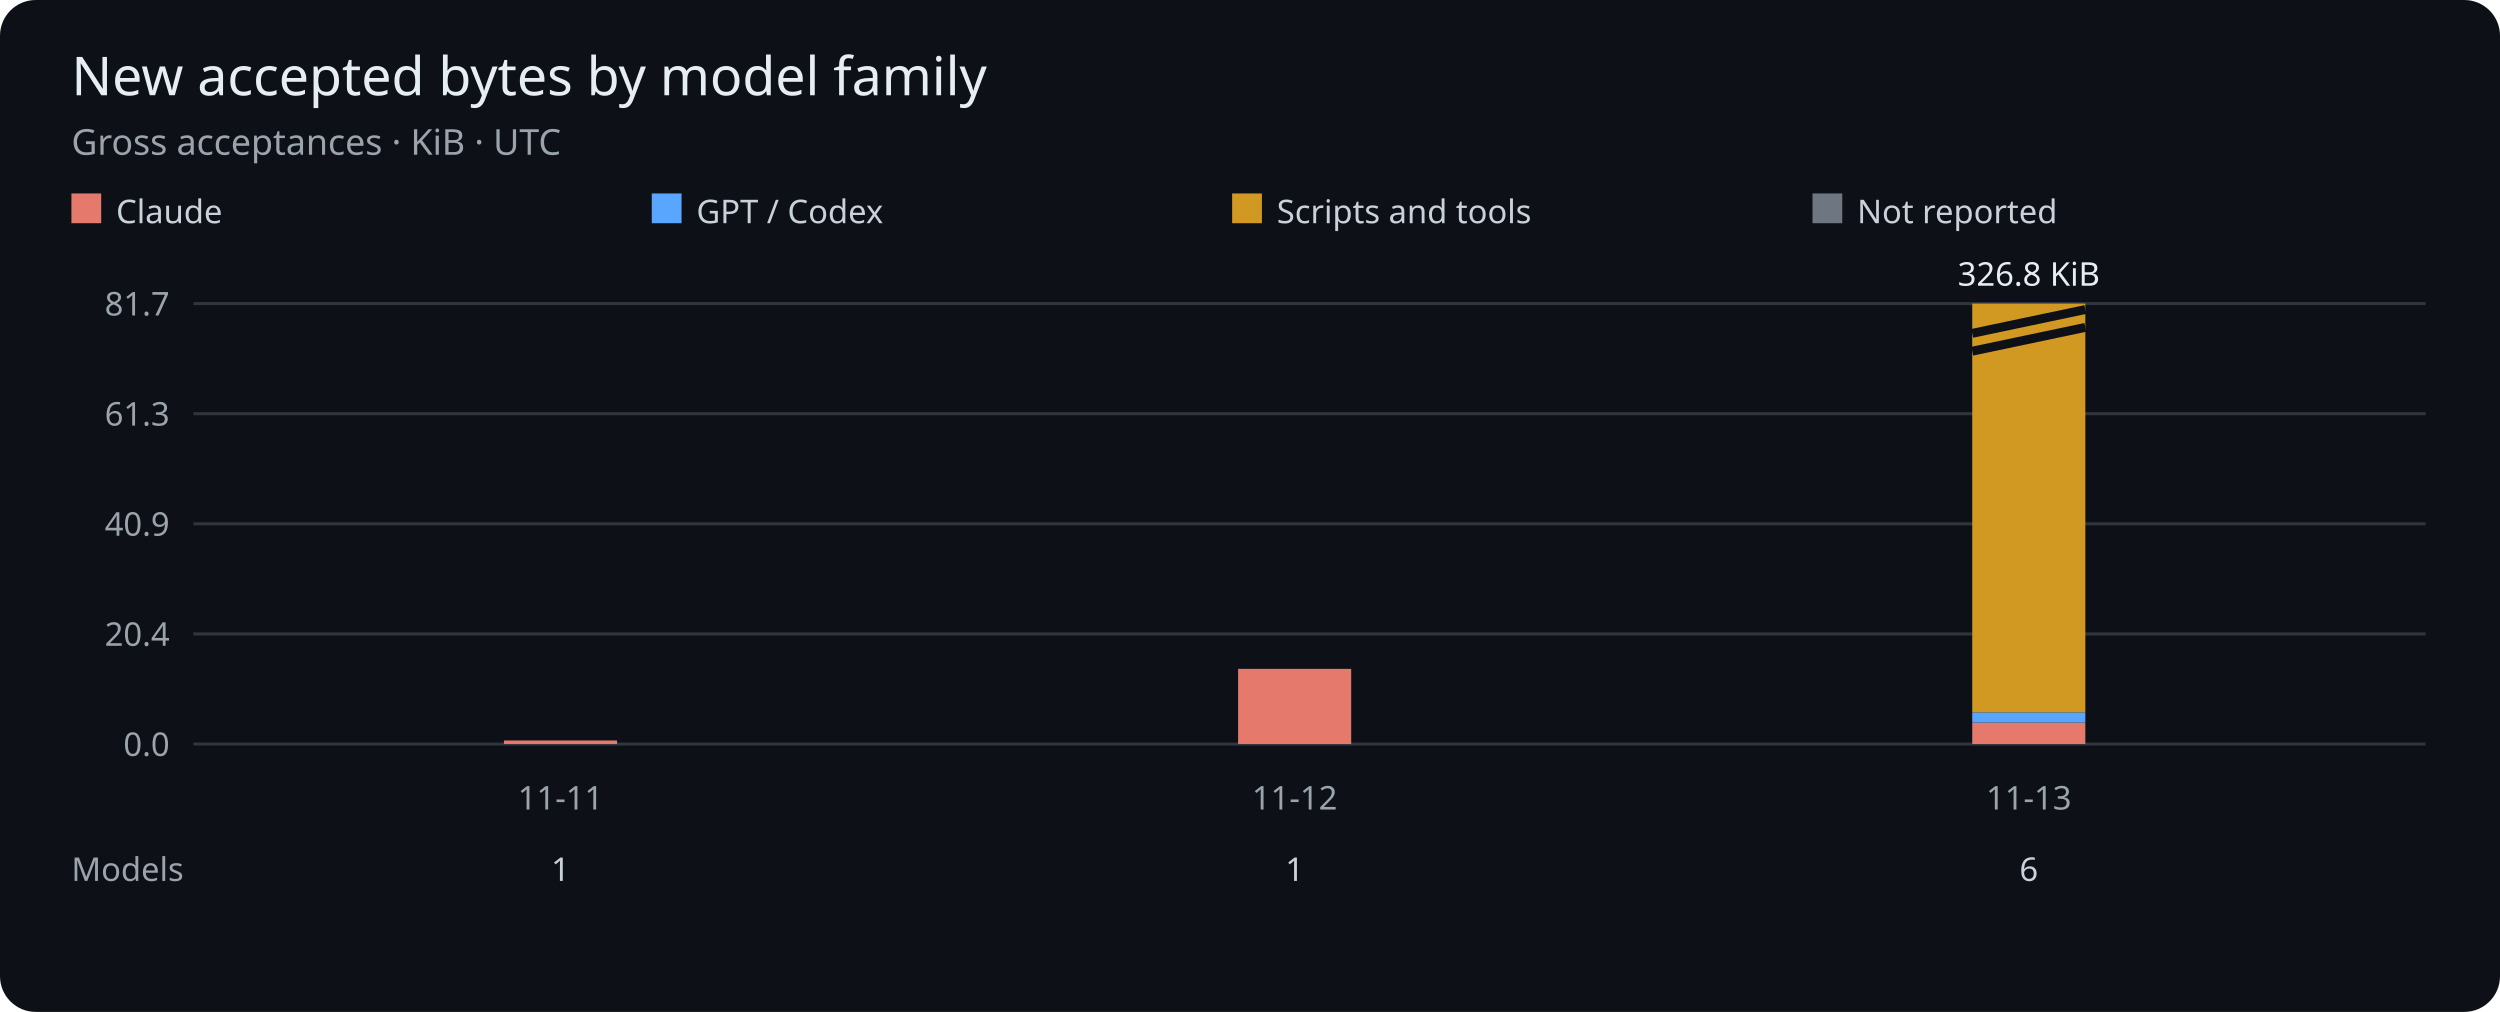
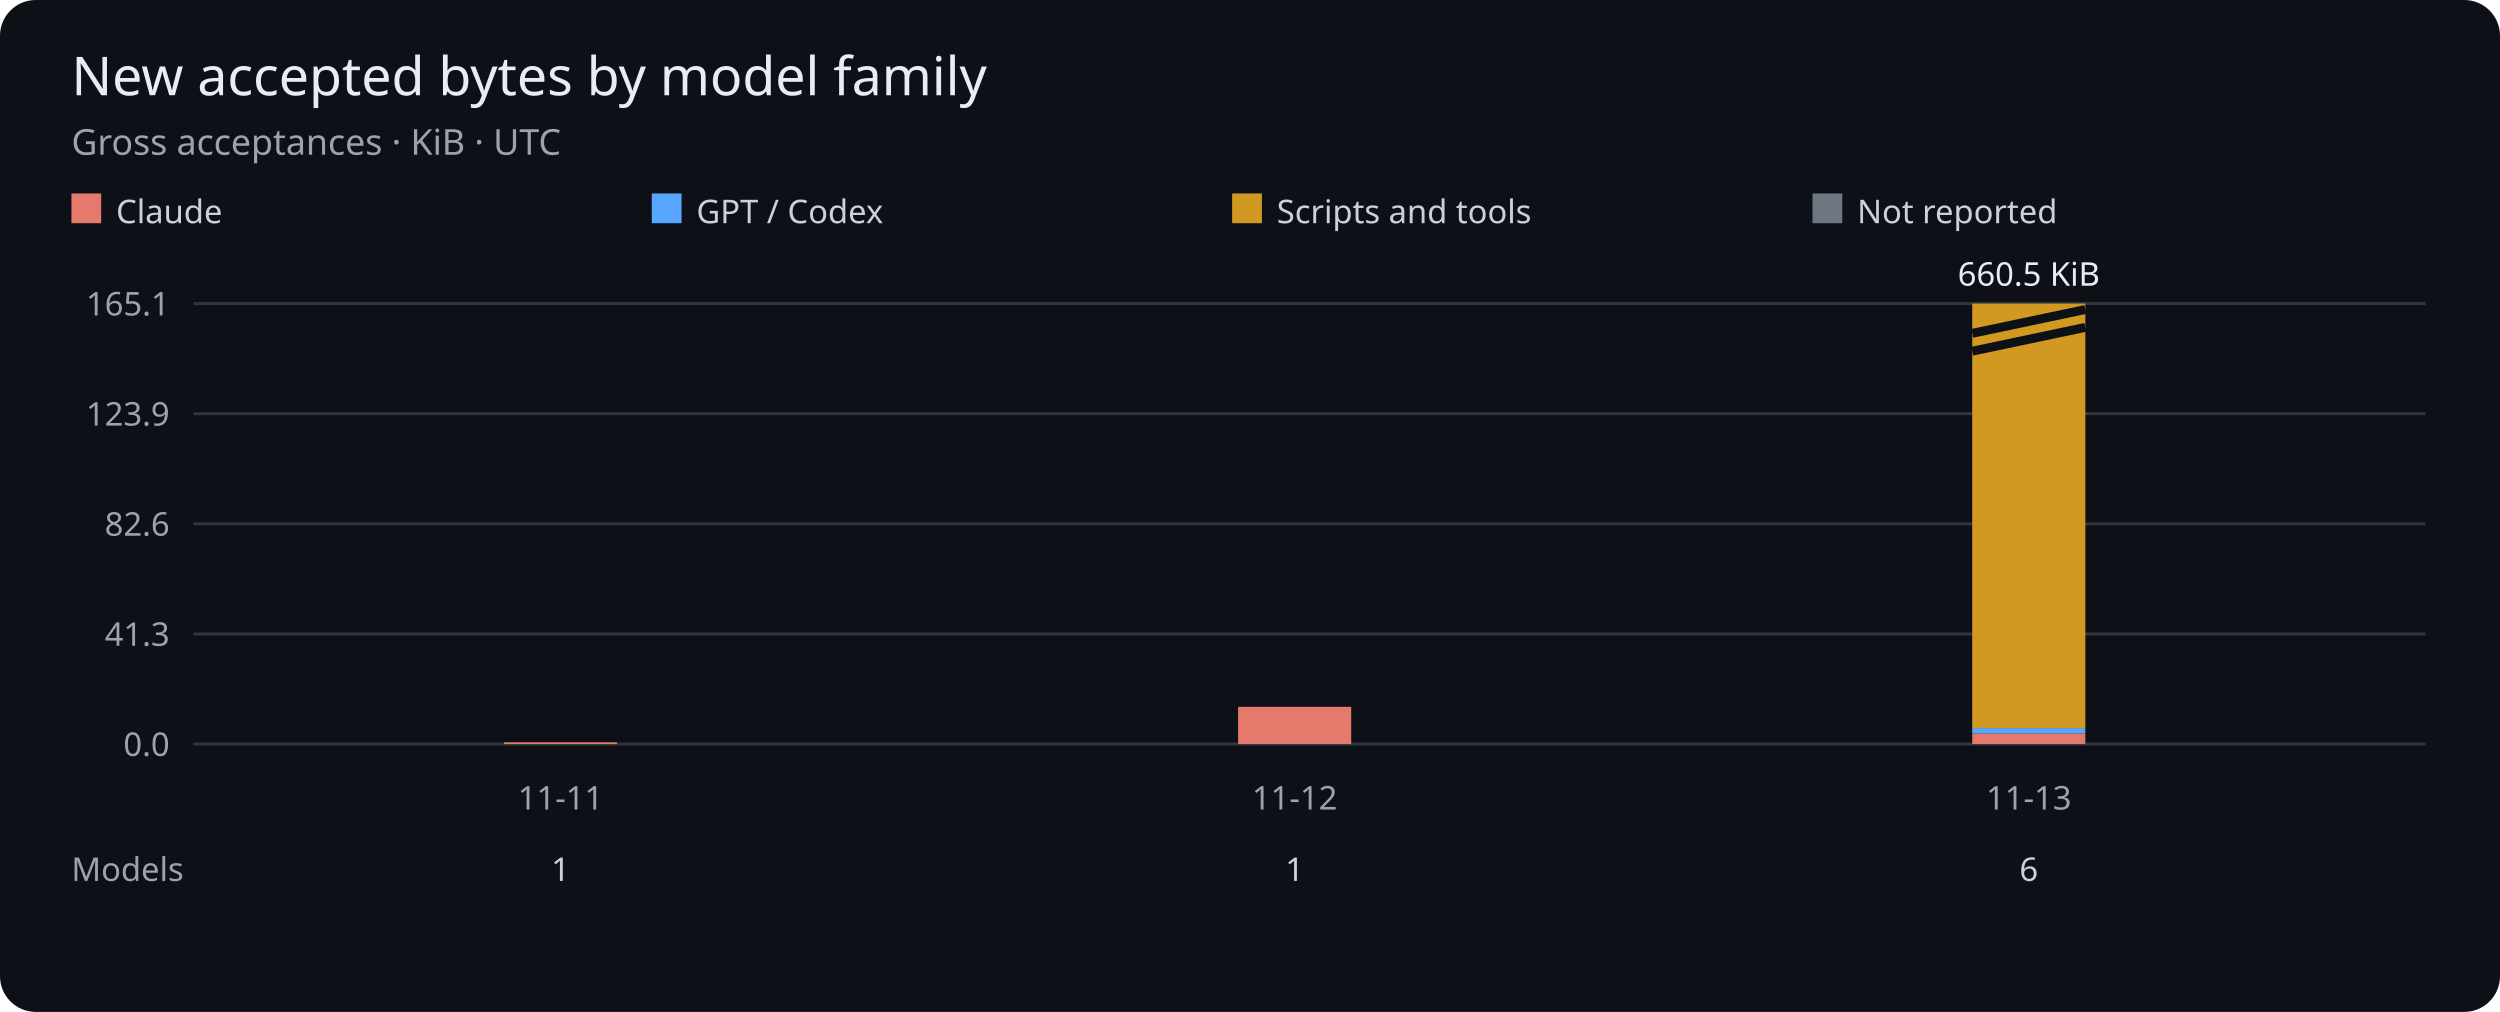
<svg xmlns="http://www.w3.org/2000/svg" viewBox="0 0 840 340" role="img" aria-label="Gross accepted bytes per UTC day by model family">
  <rect width="840" height="340" rx="12" fill="#0d1117" />
  <g font-family="sans-serif">
    <text x="24" y="32" fill="#e6edf3" font-size="18">New accepted bytes by model family</text>
    <text x="24" y="52" fill="#9ba3ad" font-size="12">Gross acceptances · KiB · UTC</text>
    <rect x="24" y="65" width="10" height="10" fill="#e5796b" />
    <text x="39" y="75" fill="#c9d1d9" font-size="11">Claude</text>
    <rect x="219" y="65" width="10" height="10" fill="#58a6ff" />
    <text x="234" y="75" fill="#c9d1d9" font-size="11">GPT / Codex</text>
    <rect x="414" y="65" width="10" height="10" fill="#d29922" />
    <text x="429" y="75" fill="#c9d1d9" font-size="11">Scripts and tools</text>
    <rect x="609" y="65" width="10" height="10" fill="#6e7681" />
    <text x="624" y="75" fill="#c9d1d9" font-size="11">Not reported</text>
    <path d="M65 250H815" stroke="#30363d" />
    <text x="57" y="254" fill="#9ba3ad" font-size="11" text-anchor="end">0.0</text>
    <path d="M65 213H815" stroke="#30363d" />
-     <text x="57" y="217" fill="#9ba3ad" font-size="11" text-anchor="end">20.4</text>
+     <text x="57" y="217" fill="#9ba3ad" font-size="11" text-anchor="end">41.3</text>
    <path d="M65 176H815" stroke="#30363d" />
-     <text x="57" y="180" fill="#9ba3ad" font-size="11" text-anchor="end">40.9</text>
+     <text x="57" y="180" fill="#9ba3ad" font-size="11" text-anchor="end">82.6</text>
    <path d="M65 139H815" stroke="#30363d" />
-     <text x="57" y="143" fill="#9ba3ad" font-size="11" text-anchor="end">61.3</text>
+     <text x="57" y="143" fill="#9ba3ad" font-size="11" text-anchor="end">123.9</text>
    <path d="M65 102H815" stroke="#30363d" />
-     <text x="57" y="106" fill="#9ba3ad" font-size="11" text-anchor="end">81.7</text>
-     <rect x="169.33" y="248.80" width="38.00" height="1.20" fill="#e5796b" />
+     <text x="57" y="106" fill="#9ba3ad" font-size="11" text-anchor="end">165.1</text>
+     <rect x="169.33" y="249.41" width="38.00" height="0.59" fill="#e5796b" />
    <text x="188.33" y="272" fill="#9ba3ad" font-size="11" text-anchor="middle">11-11</text>
    <text x="188.33" y="296" fill="#c9d1d9" font-size="11" text-anchor="middle">1</text>
-     <rect x="416.00" y="224.74" width="38.00" height="25.26" fill="#e5796b" />
+     <rect x="416.00" y="237.50" width="38.00" height="12.50" fill="#e5796b" />
    <text x="435.00" y="272" fill="#9ba3ad" font-size="11" text-anchor="middle">11-12</text>
    <text x="435.00" y="296" fill="#c9d1d9" font-size="11" text-anchor="middle">1</text>
-     <rect x="662.67" y="242.78" width="38.00" height="7.22" fill="#e5796b" />
-     <rect x="662.67" y="239.35" width="38.00" height="3.43" fill="#58a6ff" />
-     <rect x="662.67" y="102.00" width="38.00" height="137.35" fill="#d29922" />
+     <rect x="662.67" y="246.43" width="38.00" height="3.57" fill="#e5796b" />
+     <rect x="662.67" y="244.63" width="38.00" height="1.80" fill="#58a6ff" />
+     <rect x="662.67" y="102.00" width="38.00" height="142.63" fill="#d29922" />
    <path d="M662.67 112 l38.00 -8 M662.67 118 l38.00 -8" stroke="#0d1117" stroke-width="3" />
-     <text x="681.67" y="96" fill="#e6edf3" font-size="11" text-anchor="middle">326.8 KiB</text>
+     <text x="681.67" y="96" fill="#e6edf3" font-size="11" text-anchor="middle">660.5 KiB</text>
    <text x="681.67" y="272" fill="#9ba3ad" font-size="11" text-anchor="middle">11-13</text>
    <text x="681.67" y="296" fill="#c9d1d9" font-size="11" text-anchor="middle">6</text>
    <text x="24" y="296" fill="#9ba3ad" font-size="11">Models</text>
  </g>
</svg>
